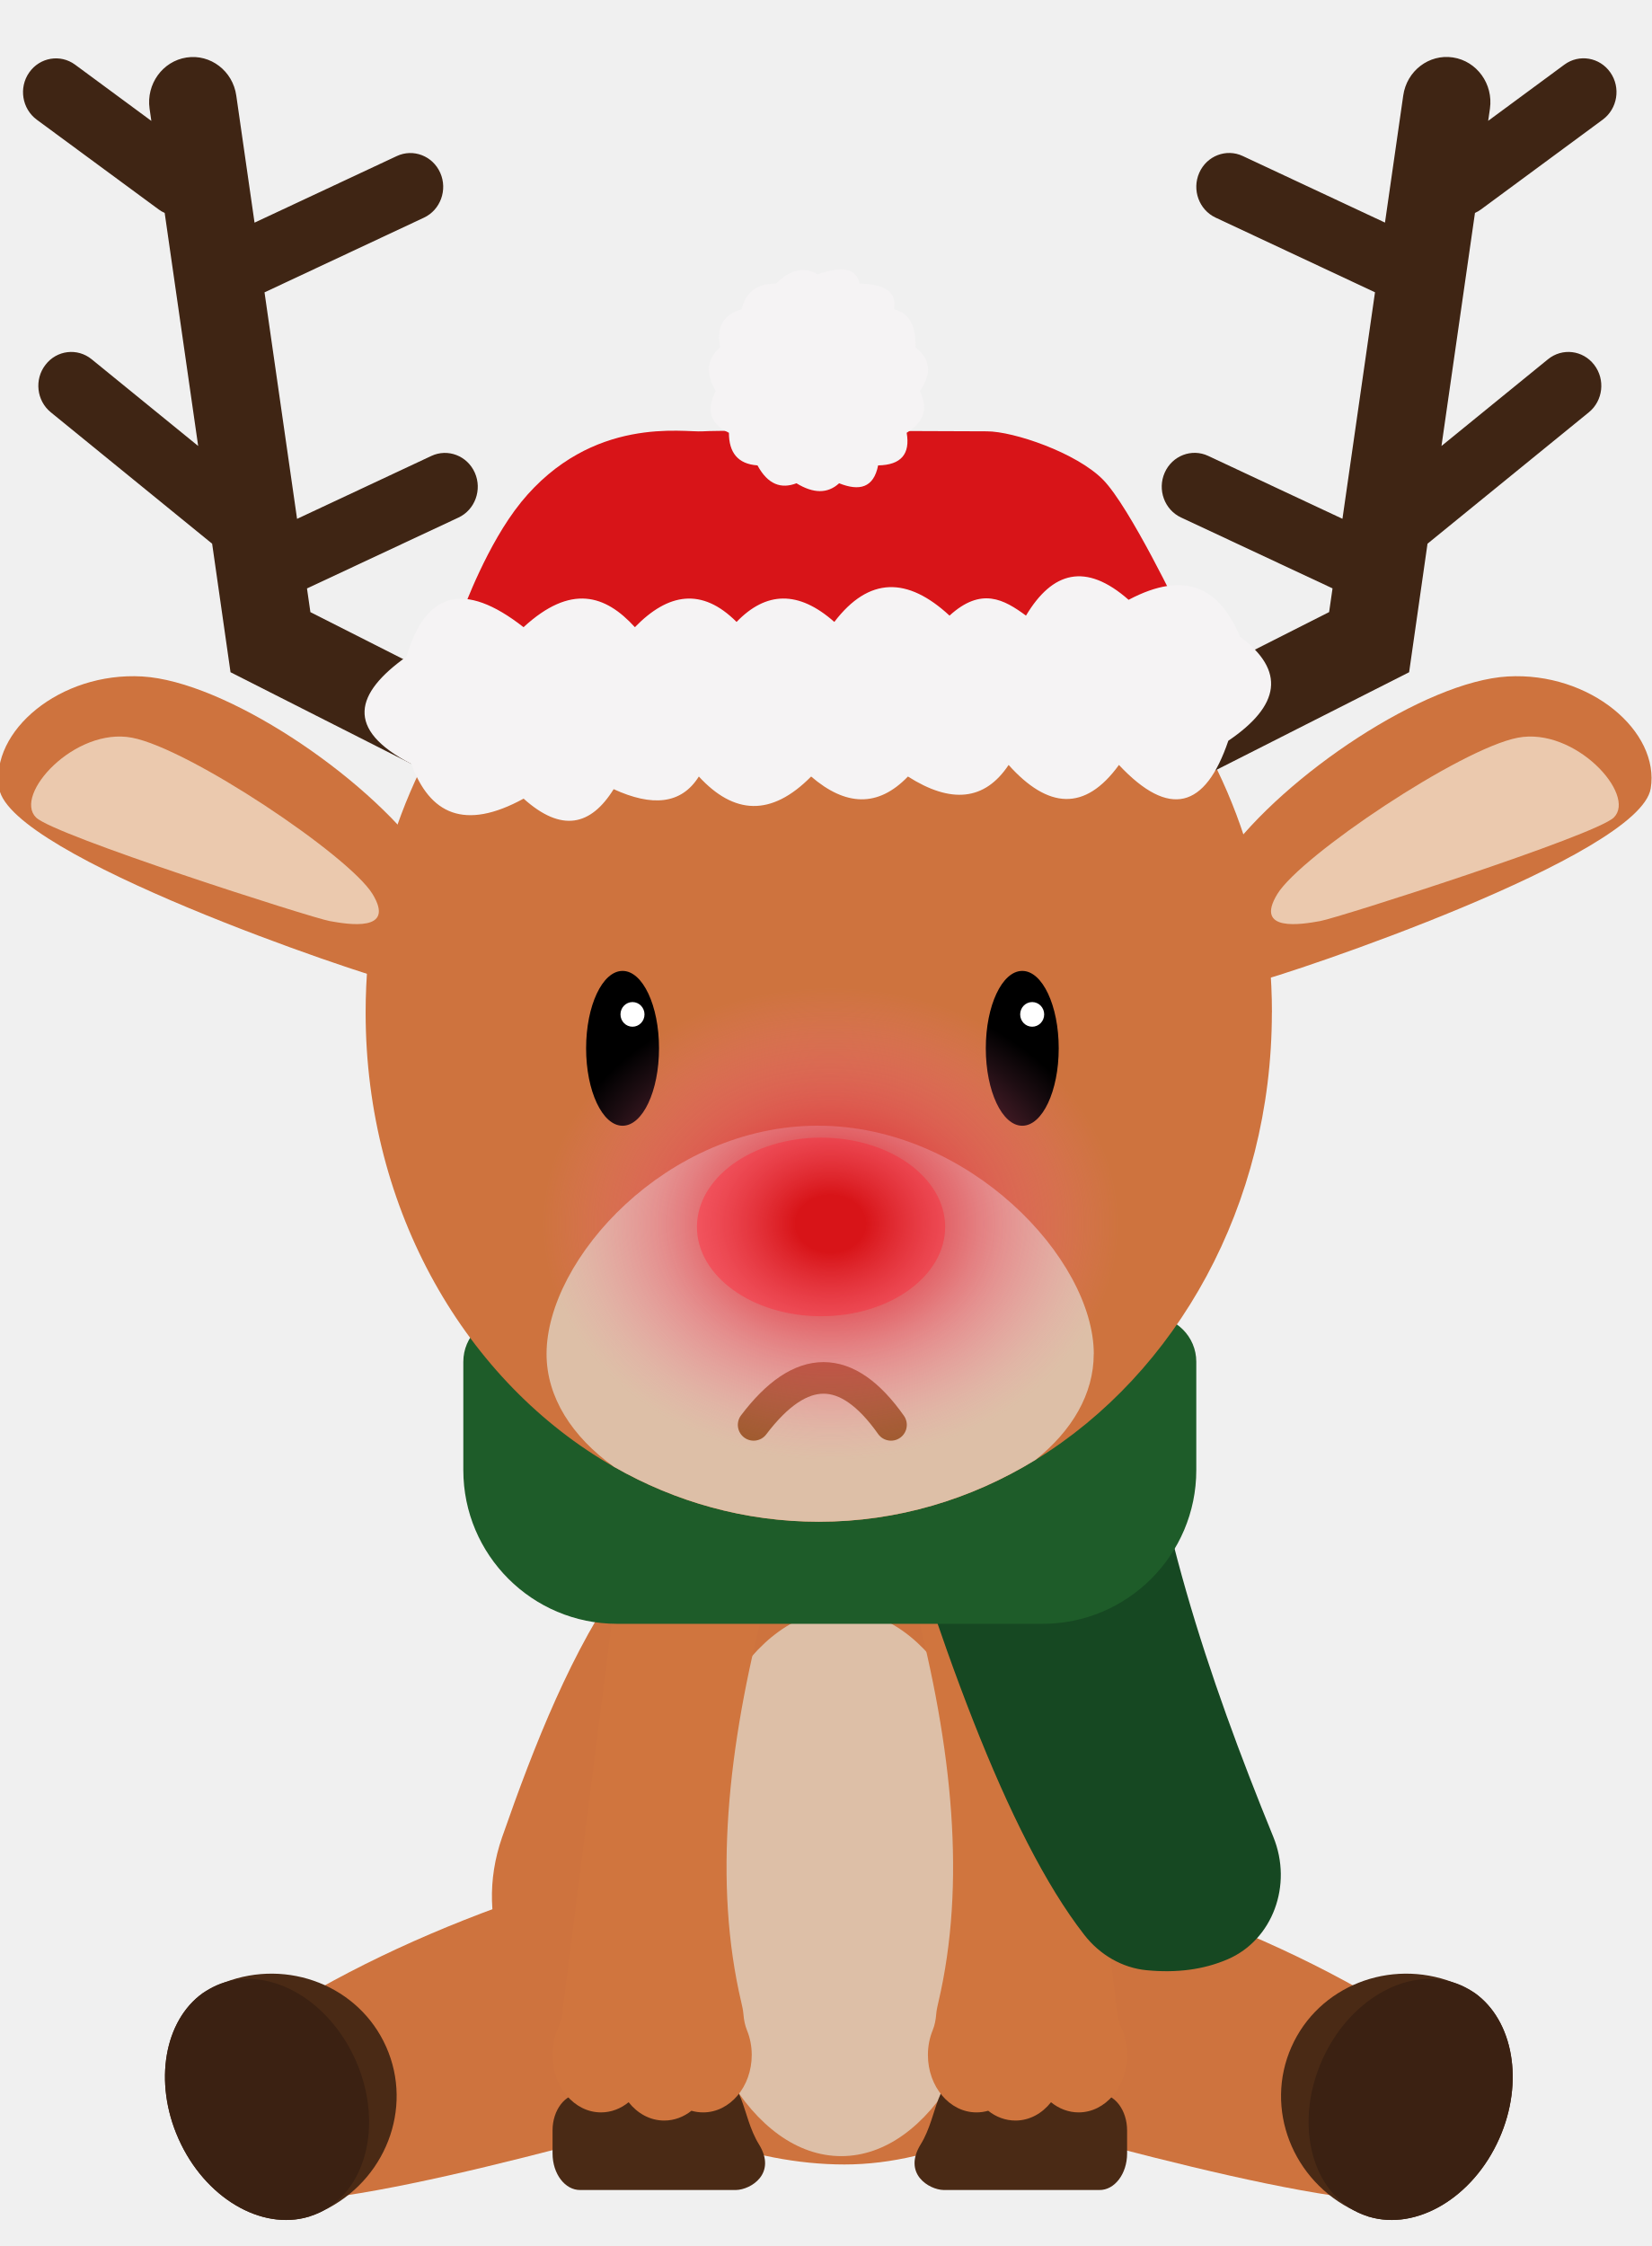
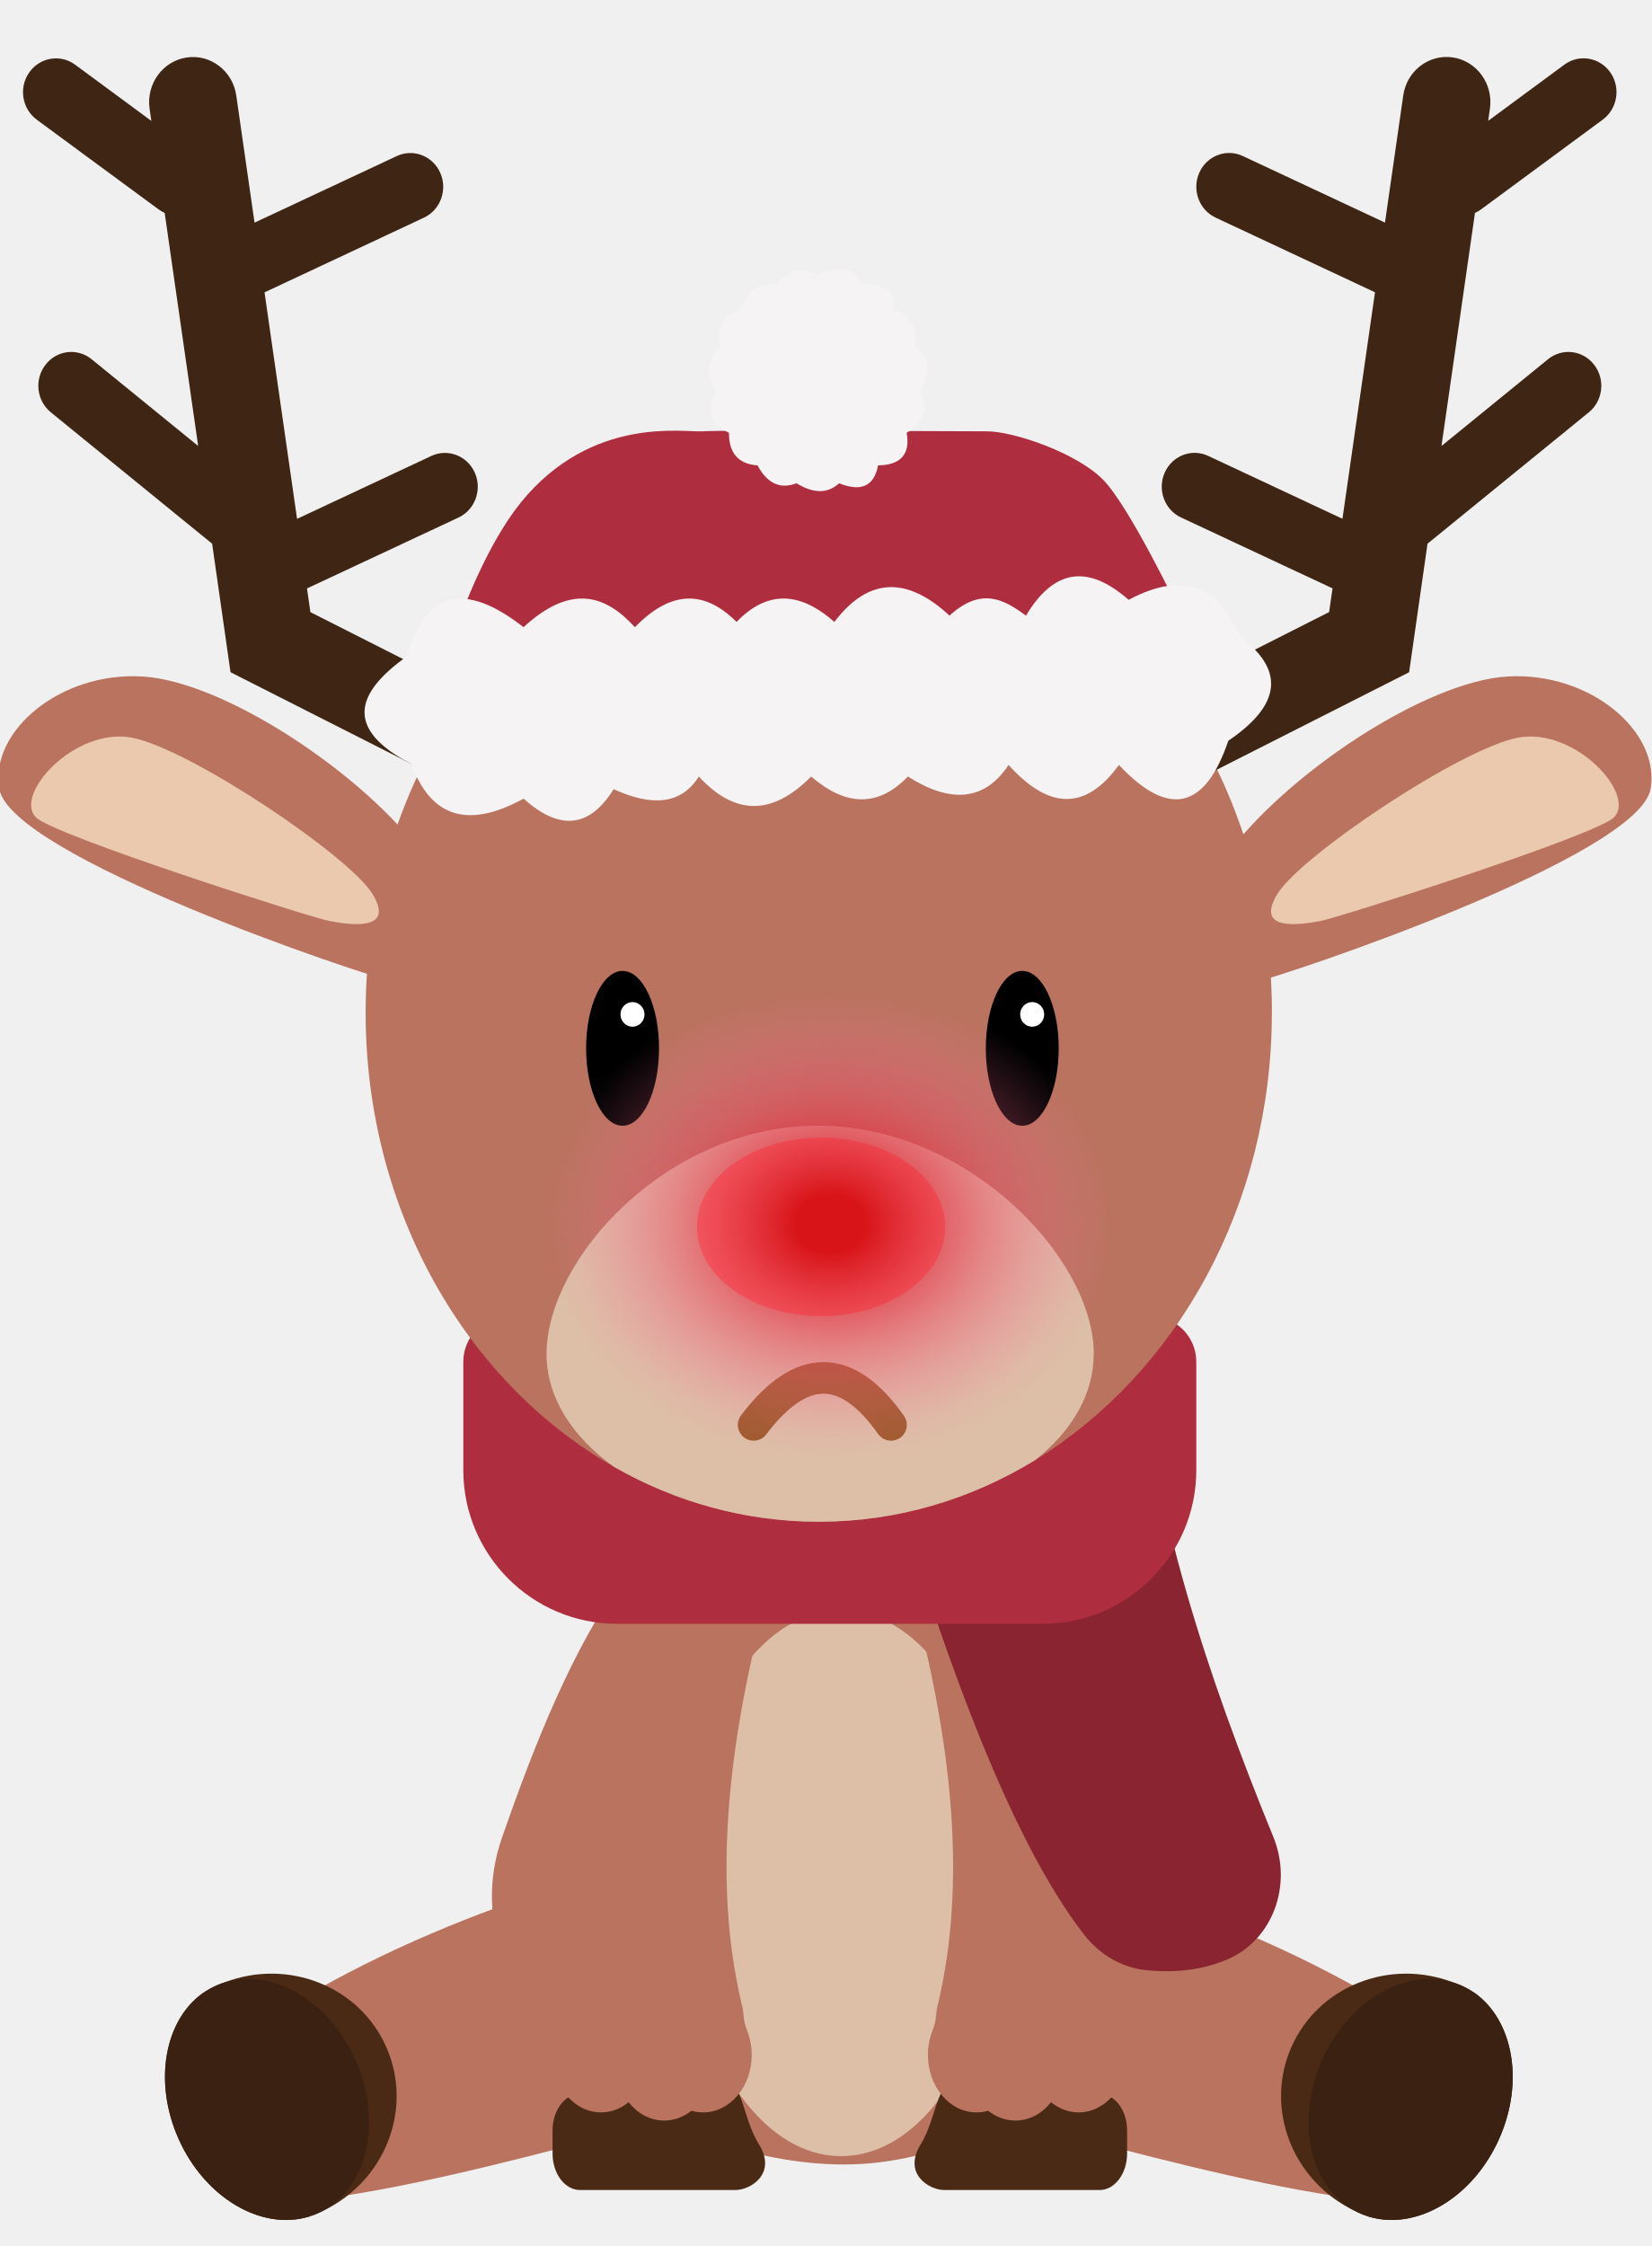
<svg xmlns="http://www.w3.org/2000/svg" id="Calque_3" data-name="Calque 3" viewBox="0 0 261.36 355.39">
  <defs>
    <style>
      .cls-1 {
        fill: url(#Dégradé_sans_nom_16);
      }

      .cls-2 {
        fill: #fff;
      }

      .cls-3 {
+         fill: #8a2431;
+       }
+ 
+       .cls-4 {
        fill: #f5f3f4;
      }

-       .cls-4 {
+       .cls-5 {
        fill: #ddbfa7;
      }

-       .cls-5 {
+       .cls-6 {
        fill: #ff726a;
      }

-       .cls-6 {
+       .cls-7 {
        fill: #4a2a15;
      }

-       .cls-7 {
+       .cls-8 {
        fill: #3f2514;
      }

-       .cls-8 {
+       .cls-9 {
        fill: #3b2112;
      }

-       .cls-9 {
-         fill: #1e5c29;
-       }
- 
      .cls-10 {
-         fill: #d81418;
+         fill: #b9735e;
      }

      .cls-11 {
        fill: none;
        stroke: #9c5a2a;
        stroke-linecap: round;
        stroke-miterlimit: 10;
        stroke-width: 5px;
      }

      .cls-12 {
-         fill: #164822;
+         fill: #ebc9ae;
      }

      .cls-13 {
-         fill: #ebc9ae;
-       }
- 
-       .cls-14 {
-         fill: #d0753e;
-       }
- 
-       .cls-15 {
-         fill: #ce733e;
+         fill: #ae2d3f;
      }
    </style>
    <radialGradient id="Dégradé_sans_nom_16" data-name="Dégradé sans nom 16" cx="131.44" cy="193.78" fx="131.44" fy="193.78" r="45.57" gradientTransform="translate(0 34.74) scale(1 .82)" gradientUnits="userSpaceOnUse">
      <stop offset=".12" stop-color="#d81418" />
      <stop offset=".2" stop-color="#db1e26" stop-opacity=".9" />
      <stop offset=".6" stop-color="#ee4f6d" stop-opacity=".42" />
      <stop offset=".87" stop-color="#fa6e9a" stop-opacity=".12" />
      <stop offset="1" stop-color="#ff7bac" stop-opacity="0" />
    </radialGradient>
  </defs>
  <g>
-     <path class="cls-15" d="M217.73,316.22c-12.97-7.61-27.17-13.5-42.19-18.25l-12.38,34.17,6.32,5.84c17.58,4.68,34.09,8.71,46.23,10.07l2.02-31.83Z" />
-     <path class="cls-6" d="M214.4,349.83c.18,.1,.36,.17,.55,.26,.5,.22,1.01,.42,1.51,.6,.06,.04,.14,.06,.2,.07,7.48,2.24,16.44-3,20.59-12.36,3.99-8.99,2.2-18.7-3.86-23.03-.78-.49-1.6-.91-2.45-1.29-.34-.15-.67-.29-1.01-.41-10-3.83-21.28,.59-25.55,10.2-4.35,9.77,.15,21.26,10.01,25.96Z" />
-     <path class="cls-8" d="M214.4,349.83c.26,.15,.53,.29,.82,.41,.4,.18,.82,.34,1.24,.45,.06,.04,.14,.06,.2,.07,7.48,2.24,16.44-3,20.59-12.36,3.99-8.99,2.2-18.7-3.86-23.03-.66-.47-1.38-.88-2.14-1.22-.43-.19-.87-.35-1.32-.48-7.51-2.33-16.54,2.92-20.72,12.33-4.26,9.6-1.93,20.03,5.19,23.84Z" />
+     <path class="cls-10" d="M217.73,316.22c-12.97-7.61-27.17-13.5-42.19-18.25l-12.38,34.17,6.32,5.84c17.58,4.68,34.09,8.71,46.23,10.07l2.02-31.83Z" />
+     <path class="cls-7" d="M214.4,349.83c.18,.1,.36,.17,.55,.26,.5,.22,1.01,.42,1.51,.6,.06,.04,.14,.06,.2,.07,7.48,2.24,16.44-3,20.59-12.36,3.99-8.99,2.2-18.7-3.86-23.03-.78-.49-1.6-.91-2.45-1.29-.34-.15-.67-.29-1.01-.41-10-3.83-21.28,.59-25.55,10.2-4.35,9.77,.15,21.26,10.01,25.96Z" />
+     <path class="cls-9" d="M214.4,349.83c.26,.15,.53,.29,.82,.41,.4,.18,.82,.34,1.24,.45,.06,.04,.14,.06,.2,.07,7.48,2.24,16.44-3,20.59-12.36,3.99-8.99,2.2-18.7-3.86-23.03-.66-.47-1.38-.88-2.14-1.22-.43-.19-.87-.35-1.32-.48-7.51-2.33-16.54,2.92-20.72,12.33-4.26,9.6-1.93,20.03,5.19,23.84Z" />
  </g>
  <g>
-     <path class="cls-15" d="M47.76,316.22c12.97-7.61,27.17-13.5,42.19-18.25l12.38,34.17-6.32,5.84c-17.58,4.68-34.09,8.71-46.23,10.07l-2.02-31.83Z" />
-     <path class="cls-6" d="M51.09,349.83c-.18,.1-.36,.17-.55,.26-.5,.22-1.01,.42-1.51,.6-.06,.04-.14,.06-.2,.07-7.48,2.24-16.44-3-20.59-12.36-3.99-8.99-2.2-18.7,3.86-23.03,.78-.49,1.6-.91,2.45-1.29,.34-.15,.67-.29,1.01-.41,10-3.83,21.28,.59,25.55,10.2,4.35,9.77-.15,21.26-10.01,25.96Z" />
-     <path class="cls-8" d="M51.09,349.83c-.26,.15-.53,.29-.82,.41-.4,.18-.82,.34-1.24,.45-.06,.04-.14,.06-.2,.07-7.48,2.24-16.44-3-20.59-12.36-3.99-8.99-2.2-18.7,3.86-23.03,.66-.47,1.38-.88,2.14-1.22,.43-.19,.87-.35,1.32-.48,7.51-2.33,16.54,2.92,20.72,12.33,4.26,9.6,1.93,20.03-5.19,23.84Z" />
+     <path class="cls-10" d="M47.76,316.22c12.97-7.61,27.17-13.5,42.19-18.25l12.38,34.17-6.32,5.84c-17.58,4.68-34.09,8.71-46.23,10.07l-2.02-31.83Z" />
+     <path class="cls-7" d="M51.09,349.83c-.18,.1-.36,.17-.55,.26-.5,.22-1.01,.42-1.51,.6-.06,.04-.14,.06-.2,.07-7.48,2.24-16.44-3-20.59-12.36-3.99-8.99-2.2-18.7,3.86-23.03,.78-.49,1.6-.91,2.45-1.29,.34-.15,.67-.29,1.01-.41,10-3.83,21.28,.59,25.55,10.2,4.35,9.77-.15,21.26-10.01,25.96Z" />
+     <path class="cls-9" d="M51.09,349.83c-.26,.15-.53,.29-.82,.41-.4,.18-.82,.34-1.24,.45-.06,.04-.14,.06-.2,.07-7.48,2.24-16.44-3-20.59-12.36-3.99-8.99-2.2-18.7,3.86-23.03,.66-.47,1.38-.88,2.14-1.22,.43-.19,.87-.35,1.32-.48,7.51-2.33,16.54,2.92,20.72,12.33,4.26,9.6,1.93,20.03-5.19,23.84Z" />
  </g>
-   <path class="cls-15" d="M79.46,290.7c10.19-29.21,24.01-61.13,53.64-61.13s42.43,35.95,53.64,61.13c9.44,21.21-23.46,51.79-53.09,51.79s-63.66-24.63-54.19-51.79Z" />
-   <ellipse class="cls-4" cx="133.12" cy="297.97" rx="25.39" ry="43.2" />
+   <path class="cls-10" d="M79.46,290.7c10.19-29.21,24.01-61.13,53.64-61.13s42.43,35.95,53.64,61.13c9.44,21.21-23.46,51.79-53.09,51.79s-63.66-24.63-54.19-51.79Z" />
+   <ellipse class="cls-5" cx="133.12" cy="297.97" rx="25.39" ry="43.2" />
  <g id="pâteAvant">
-     <path class="cls-6" d="M173.96,346.53h-24.63c-2.34-.05-6.5-2.59-3.63-7.23s2.34-11.31,6.89-9.6c4.21,1.58,21.32,1.63,21.32,1.63,2.44-.08,4.45,2.53,4.45,5.77v3.65c0,3.23-1.99,5.83-4.41,5.78Z" />
-     <path class="cls-14" d="M178.37,325.16c0,5.02-3.44,9.09-7.68,9.09-1.62,0-3.13-.6-4.37-1.61-1.4,1.78-3.4,2.9-5.63,2.9-1.59,0-3.08-.57-4.31-1.55-.6,.17-1.22,.26-1.86,.26-4.24,0-7.68-4.07-7.68-9.09,0-1.4,.27-2.72,.75-3.9,.32-.78,.49-1.64,.56-2.51,.05-.65,.19-1.28,.34-1.91,4.41-18.76,2.27-40.26-3.84-63.4l23.73-1.52,8.49,67.01c.08,.59,.23,1.17,.48,1.69,.66,1.34,1.03,2.89,1.03,4.54Z" />
+     <path class="cls-7" d="M173.96,346.53h-24.63c-2.34-.05-6.5-2.59-3.63-7.23s2.34-11.31,6.89-9.6c4.21,1.58,21.32,1.63,21.32,1.63,2.44-.08,4.45,2.53,4.45,5.77v3.65c0,3.23-1.99,5.83-4.41,5.78Z" />
+     <path class="cls-10" d="M178.37,325.16c0,5.02-3.44,9.09-7.68,9.09-1.62,0-3.13-.6-4.37-1.61-1.4,1.78-3.4,2.9-5.63,2.9-1.59,0-3.08-.57-4.31-1.55-.6,.17-1.22,.26-1.86,.26-4.24,0-7.68-4.07-7.68-9.09,0-1.4,.27-2.72,.75-3.9,.32-.78,.49-1.64,.56-2.51,.05-.65,.19-1.28,.34-1.91,4.41-18.76,2.27-40.26-3.84-63.4l23.73-1.52,8.49,67.01c.08,.59,.23,1.17,.48,1.69,.66,1.34,1.03,2.89,1.03,4.54Z" />
  </g>
  <g id="pâteAvant-2" data-name="pâteAvant">
-     <path class="cls-6" d="M91.84,346.53h24.63c2.34-.05,6.5-2.59,3.63-7.23s-2.34-11.31-6.89-9.6c-4.21,1.58-21.32,1.63-21.32,1.63-2.44-.08-4.45,2.53-4.45,5.77v3.65c0,3.23,1.99,5.83,4.41,5.78Z" />
-     <path class="cls-14" d="M87.43,325.16c0,5.02,3.44,9.09,7.68,9.09,1.62,0,3.13-.6,4.37-1.61,1.4,1.78,3.4,2.9,5.63,2.9,1.59,0,3.08-.57,4.31-1.55,.6,.17,1.22,.26,1.86,.26,4.24,0,7.68-4.07,7.68-9.09,0-1.4-.27-2.72-.75-3.9-.32-.78-.49-1.64-.56-2.51-.05-.65-.19-1.28-.34-1.91-4.41-18.76-2.27-40.26,3.84-63.4l-23.73-1.52-8.49,67.01c-.08,.59-.23,1.17-.48,1.69-.66,1.34-1.03,2.89-1.03,4.54Z" />
+     <path class="cls-7" d="M91.84,346.53h24.63c2.34-.05,6.5-2.59,3.63-7.23-3.01-4.86-2.34-11.31-6.89-9.6-4.21,1.58-21.32,1.63-21.32,1.63-2.44-.08-4.45,2.53-4.45,5.77v3.65c0,3.23,1.99,5.83,4.41,5.78Z" />
+     <path class="cls-10" d="M87.43,325.16c0,5.02,3.44,9.09,7.68,9.09,1.62,0,3.13-.6,4.37-1.61,1.4,1.78,3.4,2.9,5.63,2.9,1.59,0,3.08-.57,4.31-1.55,.6,.17,1.22,.26,1.86,.26,4.24,0,7.68-4.07,7.68-9.09,0-1.4-.27-2.72-.75-3.9-.32-.78-.49-1.64-.56-2.51-.05-.65-.19-1.28-.34-1.91-4.41-18.76-2.27-40.26,3.84-63.4l-23.73-1.52-8.49,67.01c-.08,.59-.23,1.17-.48,1.69-.66,1.34-1.03,2.89-1.03,4.54Z" />
  </g>
  <g id="_écharpe" data-name="écharpe">
-     <path class="cls-12" d="M137.75,223.18l42.17-12.08c2.41,27.91,11.16,54.03,21.58,79.56,3.11,7.61-.11,16.3-7.22,19.36-3.87,1.67-8.18,2.19-12.86,1.73-3.82-.37-7.38-2.43-9.84-5.6-12.26-15.75-23.26-46.75-33.83-82.97Z" />
-     <path class="cls-9" d="M97.64,208.27h67.35c13.42,0,24.32,10.9,24.32,24.32v17.15c0,3.97-3.23,7.2-7.2,7.2H80.52c-3.97,0-7.2-3.23-7.2-7.2v-17.15c0-13.42,10.9-24.32,24.32-24.32Z" transform="translate(262.63 465.21) rotate(-180)" />
+     <path class="cls-3" d="M137.75,223.18l42.17-12.08c2.41,27.91,11.16,54.03,21.58,79.56,3.11,7.61-.11,16.3-7.22,19.36-3.87,1.67-8.18,2.19-12.86,1.73-3.82-.37-7.38-2.43-9.84-5.6-12.26-15.75-23.26-46.75-33.83-82.97Z" />
+     <path class="cls-13" d="M97.64,208.27h67.35c13.42,0,24.32,10.9,24.32,24.32v17.15c0,3.97-3.23,7.2-7.2,7.2H80.52c-3.97,0-7.2-3.23-7.2-7.2v-17.15c0-13.42,10.9-24.32,24.32-24.32Z" transform="translate(262.63 465.21) rotate(-180)" />
  </g>
  <g id="têteFace">
-     <path class="cls-15" d="M201.27,160.23c0,30.52-15.11,57.09-37.39,70.76-.01,.01-.02,.01-.03,.02-10.19,6.24-21.86,9.78-34.28,9.78-11.67,0-22.69-3.13-32.41-8.69-23.32-13.29-39.3-40.48-39.3-71.88,0-44.5,32.11-80.55,71.71-80.55s71.71,36.06,71.71,80.55Z" />
+     <path class="cls-10" d="M201.27,160.23c0,30.52-15.11,57.09-37.39,70.76-.01,.01-.02,.01-.03,.02-10.19,6.24-21.86,9.78-34.28,9.78-11.67,0-22.69-3.13-32.41-8.69-23.32-13.29-39.3-40.48-39.3-71.88,0-44.5,32.11-80.55,71.71-80.55s71.71,36.06,71.71,80.55Z" />
    <g id="zeux">
      <g>
        <ellipse cx="98.52" cy="165.88" rx="5.77" ry="12.25" />
        <ellipse class="cls-2" cx="100.09" cy="160.51" rx="1.9" ry="1.95" />
      </g>
      <g>
        <ellipse cx="161.77" cy="165.88" rx="5.77" ry="12.25" />
        <ellipse class="cls-2" cx="163.34" cy="160.51" rx="1.9" ry="1.95" />
      </g>
    </g>
    <g id="bois">
-       <path class="cls-7" d="M76.64,118.75c-1.21,2.53-3.68,4-6.23,4-1.03,0-2.08-.24-3.06-.74l-30.87-15.64-2.91-20.34-25.53-20.79c-2.25-1.83-2.64-5.2-.84-7.52,1.78-2.32,5.05-2.71,7.31-.87l16.85,13.72-5.3-36.88c-.32-.14-.65-.32-.95-.55L5.82,18.94c-2.34-1.73-2.88-5.07-1.2-7.47,1.68-2.4,4.93-2.95,7.26-1.24l12.07,8.9-.28-1.93c-.55-3.89,2.06-7.52,5.85-8.1,3.78-.58,7.32,2.12,7.87,6.02l2.89,20.11,22.5-10.53c2.61-1.23,5.7-.04,6.89,2.65,1.19,2.69,.03,5.87-2.58,7.09l-25.23,11.82,5.15,35.84,21.24-9.95c2.61-1.23,5.7-.04,6.89,2.65,1.19,2.69,.03,5.87-2.58,7.09l-23.98,11.22,.54,3.75,24.34,12.32c3.43,1.75,4.86,6.02,3.17,9.56Z" />
-       <path class="cls-7" d="M182.83,118.75c1.21,2.53,3.68,4,6.23,4,1.03,0,2.08-.24,3.06-.74l30.87-15.64,2.91-20.34,25.53-20.79c2.25-1.83,2.64-5.2,.84-7.52-1.78-2.32-5.05-2.71-7.31-.87l-16.85,13.72,5.3-36.88c.32-.14,.65-.32,.95-.55l19.27-14.21c2.34-1.73,2.88-5.07,1.2-7.47-1.68-2.4-4.93-2.95-7.26-1.24l-12.07,8.9,.28-1.93c.55-3.89-2.06-7.52-5.85-8.1-3.78-.58-7.32,2.12-7.87,6.02l-2.89,20.11-22.5-10.53c-2.61-1.23-5.7-.04-6.89,2.65-1.19,2.69-.03,5.87,2.58,7.09l25.23,11.82-5.15,35.84-21.24-9.95c-2.61-1.23-5.7-.04-6.89,2.65-1.19,2.69-.03,5.87,2.58,7.09l23.98,11.22-.54,3.75-24.34,12.32c-3.43,1.75-4.86,6.02-3.17,9.56Z" />
+       <path class="cls-8" d="M76.64,118.75c-1.21,2.53-3.68,4-6.23,4-1.03,0-2.08-.24-3.06-.74l-30.87-15.64-2.91-20.34-25.53-20.79c-2.25-1.83-2.64-5.2-.84-7.52,1.78-2.32,5.05-2.71,7.31-.87l16.85,13.72-5.3-36.88c-.32-.14-.65-.32-.95-.55L5.82,18.94c-2.34-1.73-2.88-5.07-1.2-7.47,1.68-2.4,4.93-2.95,7.26-1.24l12.07,8.9-.28-1.93c-.55-3.89,2.06-7.52,5.85-8.1,3.78-.58,7.32,2.12,7.87,6.02l2.89,20.11,22.5-10.53c2.61-1.23,5.7-.04,6.89,2.65,1.19,2.69,.03,5.87-2.58,7.09l-25.23,11.82,5.15,35.84,21.24-9.95c2.61-1.23,5.7-.04,6.89,2.65,1.19,2.69,.03,5.87-2.58,7.09l-23.98,11.22,.54,3.75,24.34,12.32c3.43,1.75,4.86,6.02,3.17,9.56Z" />
+       <path class="cls-8" d="M182.83,118.75c1.21,2.53,3.68,4,6.23,4,1.03,0,2.08-.24,3.06-.74l30.87-15.64,2.91-20.34,25.53-20.79c2.25-1.83,2.64-5.2,.84-7.52-1.78-2.32-5.05-2.71-7.31-.87l-16.85,13.72,5.3-36.88c.32-.14,.65-.32,.95-.55l19.27-14.21c2.34-1.73,2.88-5.07,1.2-7.47-1.68-2.4-4.93-2.95-7.26-1.24l-12.07,8.9,.28-1.93c.55-3.89-2.06-7.52-5.85-8.1-3.78-.58-7.32,2.12-7.87,6.02l-2.89,20.11-22.5-10.53c-2.61-1.23-5.7-.04-6.89,2.65-1.19,2.69-.03,5.87,2.58,7.09l25.23,11.82-5.15,35.84-21.24-9.95c-2.61-1.23-5.7-.04-6.89,2.65-1.19,2.69-.03,5.87,2.58,7.09l23.98,11.22-.54,3.75-24.34,12.32c-3.43,1.75-4.86,6.02-3.17,9.56Z" />
    </g>
    <g id="bonnet">
-       <path class="cls-10" d="M82.41,79.52c11.29-13.88,25.92-11.05,28.8-11.27,2.88-.23,40.76,0,44.97,0s14.18,3.38,18.39,7.67,12.18,20.97,12.18,20.97l-25.03,10.37s-68.45,.45-70.22,0-16.61-5.64-16.61-5.64l-1.55-5.19s3.77-10.37,9.08-16.91Z" />
-       <path class="cls-3" d="M82.85,99.24c7.49-6.89,12.95-5.13,17.62,0,5.26-5.41,10.61-6.32,16.09-.83,4.66-4.84,9.79-5.03,15.47,0,5.48-7.19,11.59-7.15,18.23-1,5.04-4.6,8.63-2.55,12.1,0,4.16-6.97,9.44-8.48,16.24-2.5,9.06-4.8,14.43-1.81,17.62,5.82,7.25,5.4,6.39,10.9-1.84,16.48-3.64,10.74-9.34,12.32-17.31,3.83-5.39,7.43-11.24,6.93-17.46,0-3.77,5.67-9.12,6.17-15.93,1.83-4.76,4.94-9.88,4.68-15.32,0-6.35,6.43-12.24,6-17.77,0-2.78,4.44-7.42,4.78-13.48,2-3.63,5.83-8.26,6.88-14.25,1.5-9.36,5.12-14.86,2.44-17.77-5.49-10.59-5.5-8.88-11.19-.77-16.97,3-10.15,9.02-12.12,18.54-4.66Z" />
-       <path class="cls-3" d="M129.41,43.42c-2.16-1.29-4.36-.76-6.6,1.44-3.37,.01-4.85,1.67-5.46,4.08-3.03,.9-4.02,2.98-3.38,6.02-2.11,1.79-2.36,4.09-.71,6.91-1.49,2.93-.98,5.19,2.09,6.61,0,3.1,1.38,4.94,4.52,5.16,1.64,3.03,3.74,3.76,6.17,2.83,2.65,1.62,4.91,1.69,6.75,0,3.19,1.27,5.46,.75,6.17-2.83,3.66-.06,5.1-1.82,4.52-5.16,2.42-1.51,3.58-3.53,2.09-6.61,1.83-2.63,1.81-4.97-.71-6.91,.12-3.63-1.12-5.48-3.38-6.02,.43-2.38-.91-3.96-5.46-4.08-.54-2.5-2.88-2.8-6.6-1.44Z" />
+       <path class="cls-13" d="M82.41,79.52c11.29-13.88,25.92-11.05,28.8-11.27,2.88-.23,40.76,0,44.97,0s14.18,3.38,18.39,7.67c4.21,4.28,12.18,20.97,12.18,20.97l-25.03,10.37s-68.45,.45-70.22,0-16.61-5.64-16.61-5.64l-1.55-5.19s3.77-10.37,9.08-16.91Z" />
+       <path class="cls-4" d="M82.85,99.24c7.49-6.89,12.95-5.13,17.62,0,5.26-5.41,10.61-6.32,16.09-.83,4.66-4.84,9.79-5.03,15.47,0,5.48-7.19,11.59-7.15,18.23-1,5.04-4.6,8.63-2.55,12.1,0,4.16-6.97,9.44-8.48,16.24-2.5,9.06-4.8,14.43-1.81,17.62,5.82,7.25,5.4,6.39,10.9-1.84,16.48-3.64,10.74-9.34,12.32-17.31,3.83-5.39,7.43-11.24,6.93-17.46,0-3.77,5.67-9.12,6.17-15.93,1.83-4.76,4.94-9.88,4.68-15.32,0-6.35,6.43-12.24,6-17.77,0-2.78,4.44-7.42,4.78-13.48,2-3.63,5.83-8.26,6.88-14.25,1.5-9.36,5.12-14.86,2.44-17.77-5.49-10.59-5.5-8.88-11.19-.77-16.97,3-10.15,9.02-12.12,18.54-4.66Z" />
+       <path class="cls-4" d="M129.41,43.42c-2.16-1.29-4.36-.76-6.6,1.44-3.37,.01-4.85,1.67-5.46,4.08-3.03,.9-4.02,2.98-3.38,6.02-2.11,1.79-2.36,4.09-.71,6.91-1.49,2.93-.98,5.19,2.09,6.61,0,3.1,1.38,4.94,4.52,5.16,1.64,3.03,3.74,3.76,6.17,2.83,2.65,1.62,4.91,1.69,6.75,0,3.19,1.27,5.46,.75,6.17-2.83,3.66-.06,5.1-1.82,4.52-5.16,2.42-1.51,3.58-3.53,2.09-6.61,1.83-2.63,1.81-4.97-.71-6.91,.12-3.63-1.12-5.48-3.38-6.02,.43-2.38-.91-3.96-5.46-4.08-.54-2.5-2.88-2.8-6.6-1.44Z" />
    </g>
-     <path class="cls-4" d="M173.08,214.25c0,6.32-3.43,12.13-9.2,16.74-.01,.01-.02,.01-.03,.02-10.19,6.24-21.86,9.78-34.28,9.78-11.67,0-22.69-3.13-32.41-8.69-6.65-4.77-10.67-11.02-10.67-17.86,0-14.99,19.01-36.12,42.93-36.12s43.67,21.12,43.67,36.12Z" />
-     <ellipse class="cls-5" cx="129.93" cy="194.14" rx="19.64" ry="14.13" />
+     <path class="cls-5" d="M173.08,214.25c0,6.32-3.43,12.13-9.2,16.74-.01,.01-.02,.01-.03,.02-10.19,6.24-21.86,9.78-34.28,9.78-11.67,0-22.69-3.13-32.41-8.69-6.65-4.77-10.67-11.02-10.67-17.86,0-14.99,19.01-36.12,42.93-36.12s43.67,21.12,43.67,36.12Z" />
+     <ellipse class="cls-6" cx="129.93" cy="194.14" rx="19.64" ry="14.13" />
    <path class="cls-11" d="M119.26,225.46c7.5-9.91,14.75-9.91,21.74,0" />
    <g id="oreilleL">
-       <path class="cls-15" d="M-.13,124.78c-1.49-9.08,9.64-18.49,22.64-17.74,13,.75,35.2,15.48,44.69,28.56s2.29,21.5-4.09,19.99c-6.38-1.5-61.49-20.14-63.24-30.82Z" />
-       <path class="cls-13" d="M5.71,129.36c-3.66-3.58,6.13-14.36,15.19-12.63s34.32,18.64,38.05,24.73c3.72,6.09-3.87,4.81-6.79,4.28-2.92-.53-43.52-13.53-46.45-16.38Z" />
+       <path class="cls-10" d="M-.13,124.78c-1.49-9.08,9.64-18.49,22.64-17.74,13,.75,35.2,15.48,44.69,28.56,9.49,13.08,2.29,21.5-4.09,19.99-6.38-1.5-61.49-20.14-63.24-30.82Z" />
+       <path class="cls-12" d="M5.71,129.36c-3.66-3.58,6.13-14.36,15.19-12.63,9.06,1.73,34.32,18.64,38.05,24.73,3.72,6.09-3.87,4.81-6.79,4.28s-43.52-13.53-46.45-16.38Z" />
    </g>
    <g id="oreilleR">
-       <path class="cls-15" d="M261.22,124.78c1.49-9.08-9.64-18.49-22.64-17.74-13,.75-35.2,15.48-44.69,28.56-9.49,13.08-2.29,21.5,4.09,19.99s61.49-20.14,63.24-30.82Z" />
-       <path class="cls-13" d="M255.38,129.36c3.66-3.58-6.13-14.36-15.19-12.63-9.06,1.73-34.32,18.64-38.05,24.73-3.72,6.09,3.87,4.81,6.79,4.28s43.52-13.53,46.45-16.38Z" />
+       <path class="cls-10" d="M261.22,124.78c1.49-9.08-9.64-18.49-22.64-17.74-13,.75-35.2,15.48-44.69,28.56-9.49,13.08-2.29,21.5,4.09,19.99s61.49-20.14,63.24-30.82Z" />
+       <path class="cls-12" d="M255.38,129.36c3.66-3.58-6.13-14.36-15.19-12.63s-34.32,18.64-38.05,24.73c-3.72,6.09,3.87,4.81,6.79,4.28,2.92-.53,43.52-13.53,46.45-16.38Z" />
    </g>
  </g>
  <ellipse class="cls-1" cx="131.44" cy="193.78" rx="48.99" ry="41.87" />
</svg>
